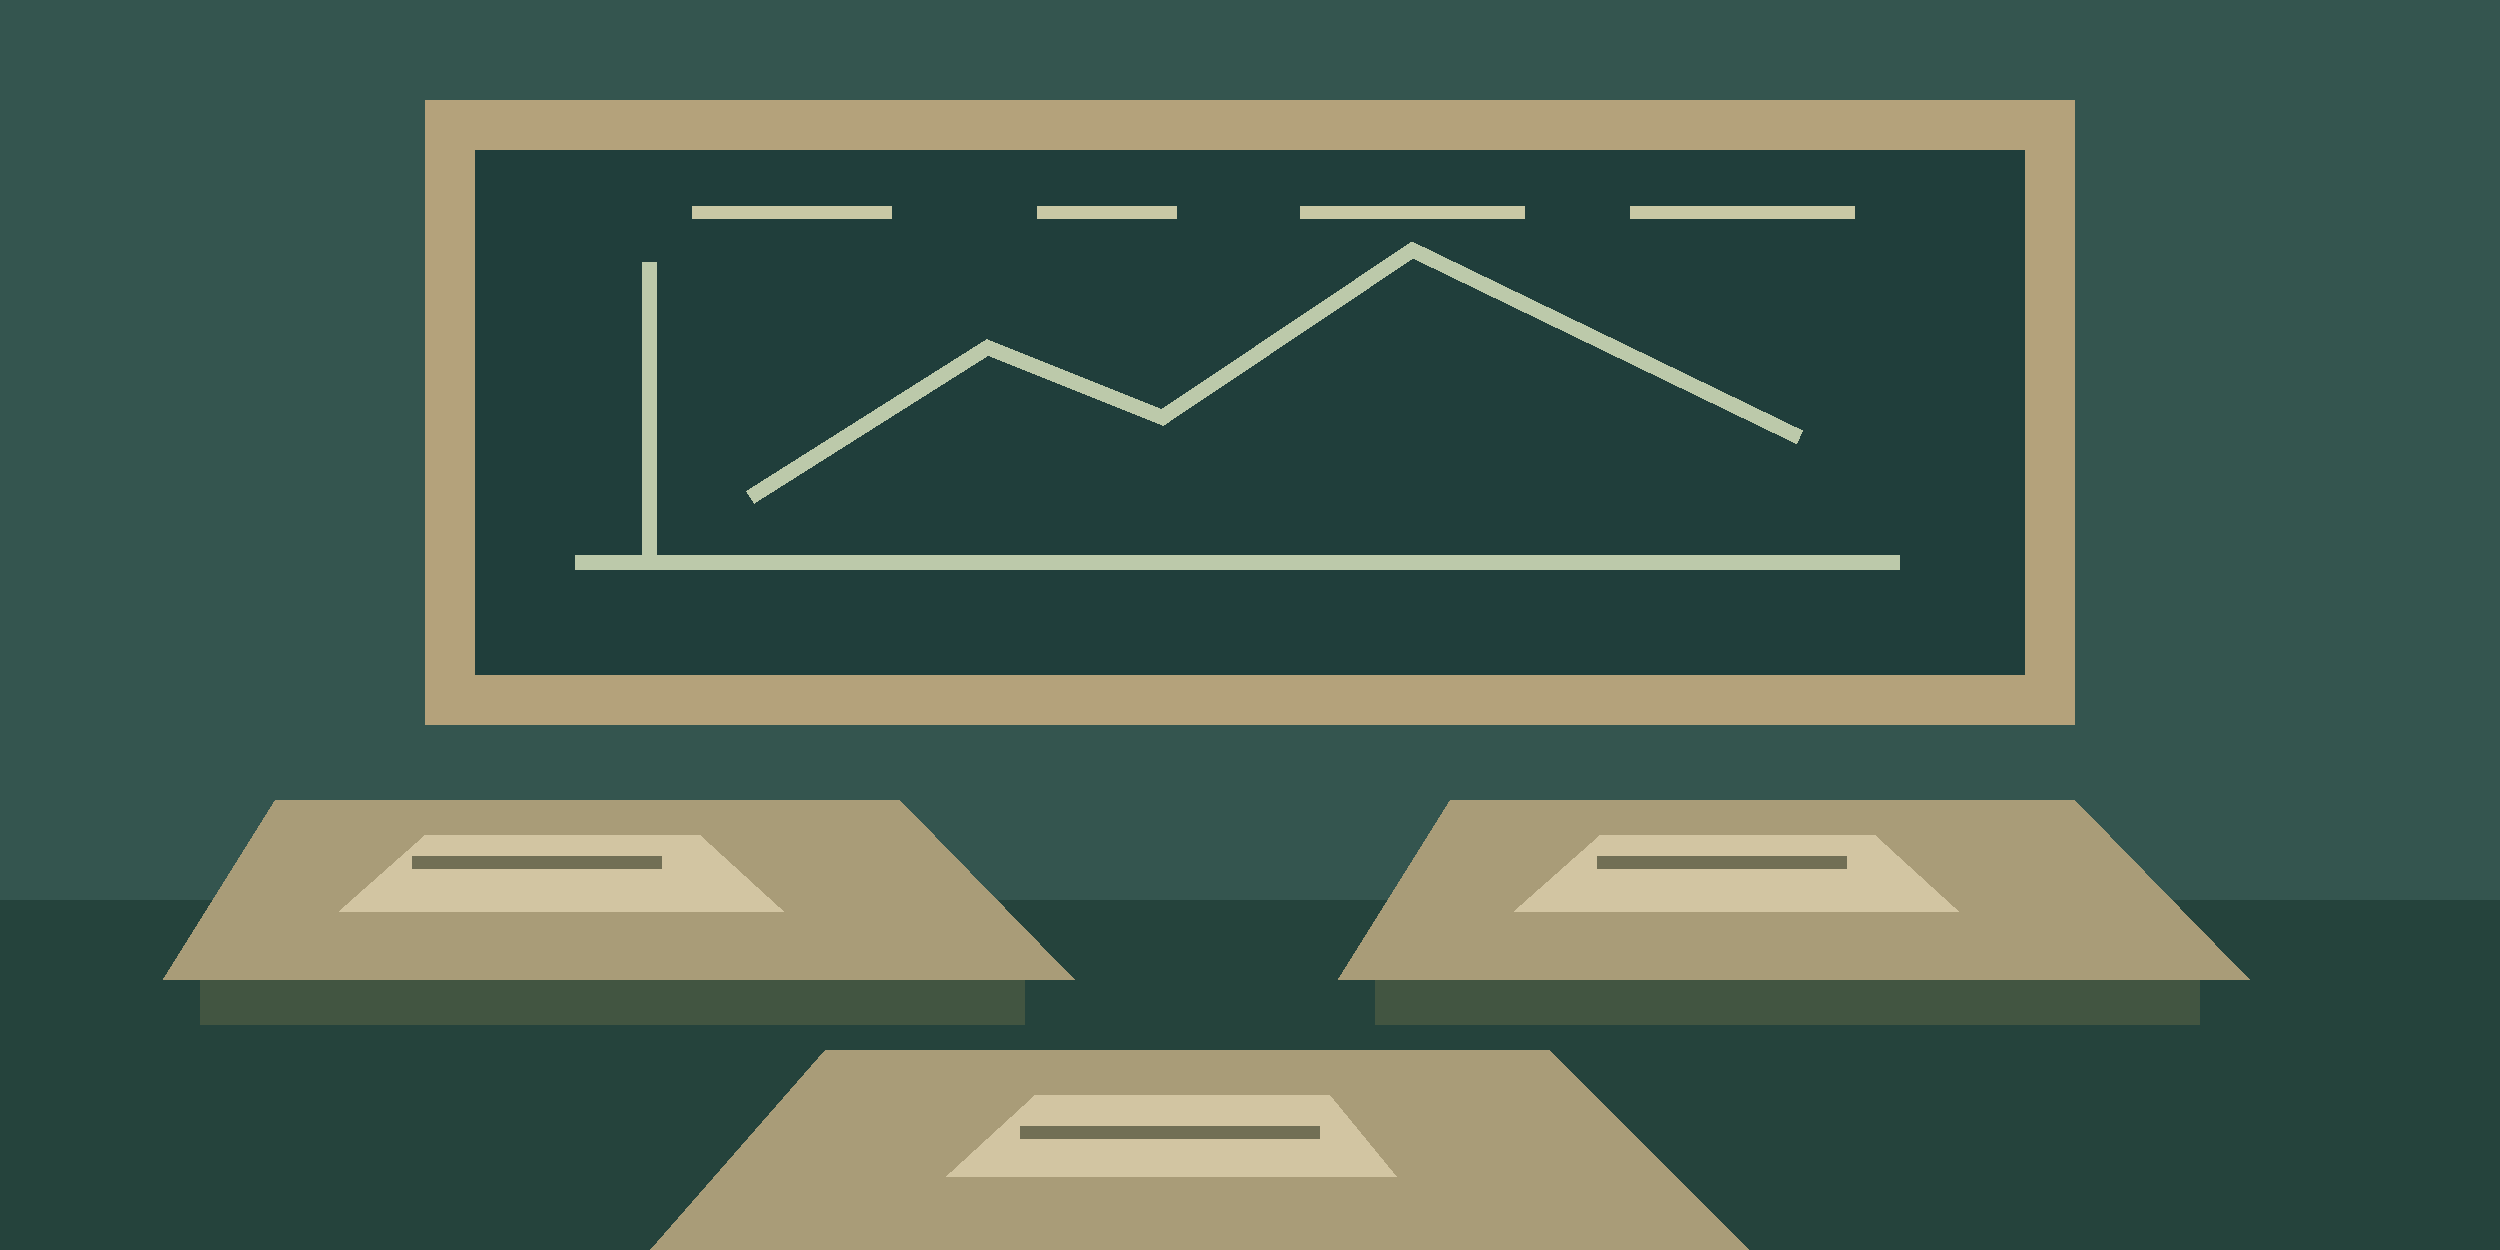
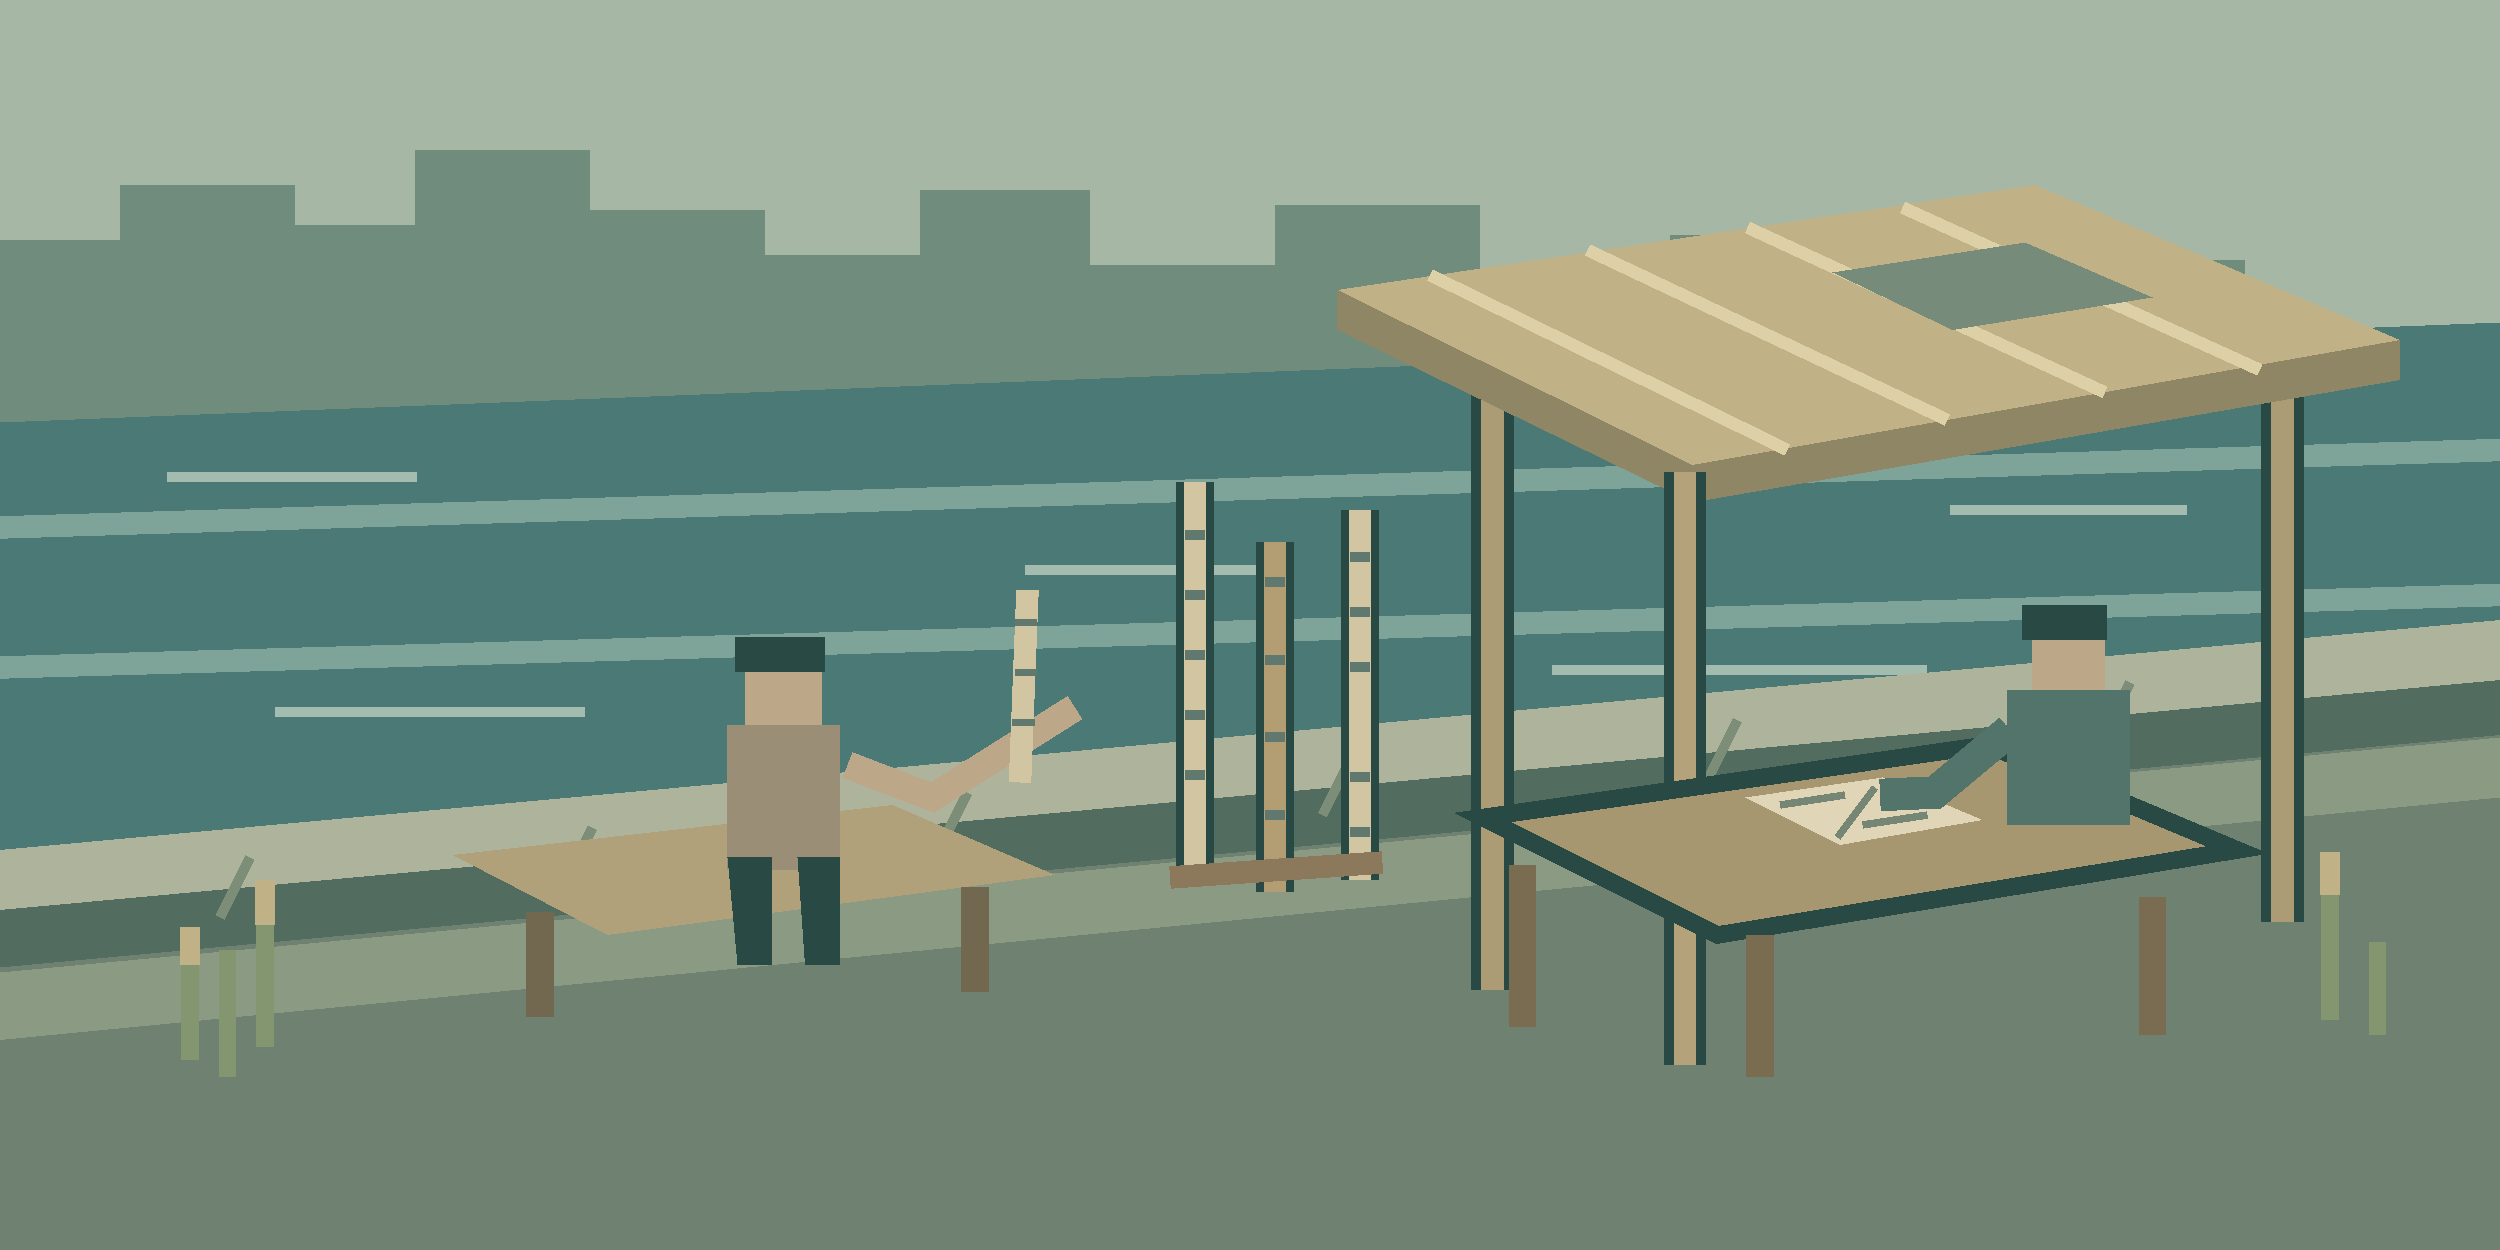
<svg xmlns="http://www.w3.org/2000/svg" width="1000" height="500" viewBox="0 0 1000 500" shape-rendering="crispEdges">
-   <rect width="1000" height="500" fill="#183638" />
-   <path fill="#34554f" d="M0 0h1000v360H0z" />
-   <path fill="#b4a27b" d="M170 40h660v250H170z" />
-   <path fill="#203e3b" d="M190 60h620v210H190z" />
-   <path fill="none" stroke="#bcc9aa" stroke-width="6" d="M230 225h530M260 225v-120M300 199l95-60 70 28 100-67 155 75" />
-   <path stroke="#c9c8a5" stroke-width="5" d="M277 85h80M415 85h56M520 85h90M652 85h90" />
-   <path fill="#25433c" d="M0 360h1000v140H0z" />
-   <path fill="#a99c78" d="M110 320h250l70 72H65zM580 320h250l70 72H535zM330 420h290l80 80H260z" />
-   <path fill="#d2c5a2" d="M170 334h110l34 31H135zM640 334h110l34 31H605zM414 438h118l27 33H378z" />
-   <path stroke="#716f55" stroke-width="5" d="M165 345h100M639 345h100M408 453h120" />
-   <path fill="#425541" d="M80 392h330v18H80zM550 392h330v18H550z" />
+   <rect width="1000" height="500" fill="#A6B8A5" />
+   <path d="M0 96h48V74h70V90h48V60h70V84h70v18h62V76h68v30h74V82h82v30h76V94h76v30h80v-20h74v28h102v106H0Z" fill="#708C7D" />
+   <path d="M0 169l1000-40v201L0 346Z" fill="#4B7975" />
+   <path d="M0 211l1000-31M0 267l1000-29" fill="none" stroke="#7EA399" stroke-width="9" />
+   <path d="M67 191h100M410 228h105M780 204h95M110 285h124M621 268h150" stroke="#A4BBB0" stroke-width="4" />
+   <path d="M0 349l1000-91v242H0Z" fill="#6F8170" />
+   <path d="M0 340l1000-92v25L0 367Z" fill="#ADB49B" />
+   <path d="M0 364l1000-92v22L0 387Z" fill="#526D60" />
+   <path d="M0 389l1000-94v24L0 416Z" fill="#8B9A82" />
+   <path d="M88 367l12-24M225 355l12-24M375 341l12-24M529 326l12-24M683 312l12-24M840 297l12-24" stroke="#7C8E78" stroke-width="4" />
+   <g id="open-shade">
+     <path d="M597 156v240M913 132v237" stroke="#294944" stroke-width="17" />
+     <path d="M597 156v240M913 132v237" stroke="#AC9C75" stroke-width="9" />
+     <path d="M535 116l279-42 146 62-283 50Z" fill="#C0B186" />
+     <path d="M535 116l142 70v15l-142-69ZM677 186l283-50v16l-283 49Z" fill="#8F8665" />
+     <path d="M572 110l143 70M635 100l144 68M699 91l143 66M761 83l143 65" stroke="#DDD0A7" stroke-width="5" />
+     <path d="M733 109l77-12 51 22-80 13Z" fill="#768B79" />
+     <path d="M674 189v237" stroke="#294944" stroke-width="17" />
+     <path d="M674 189v237" stroke="#B4A27B" stroke-width="9" />
+   </g>
+   <path d="M593 327l202-29 100 42-208 34Z" fill="#A69771" stroke="#294944" stroke-width="7" />
+   <path d="M609 346v65M861 359v55M704 374v57" stroke="#796C50" stroke-width="11" />
+   <path d="M698 319l55-8 40 17-57 10Z" fill="#E0D6B7" />
+   <path d="M750 315l-15 20M712 322l26-4M745 330l26-4" stroke="#768675" stroke-width="3" />
+   <path d="M478 193v159M510 217v140M544 204v148" stroke="#294944" stroke-width="15" />
+   <path d="M478 193v159M544 204v148" stroke="#D2C5A2" stroke-width="9" />
+   <path d="M510 217v140" stroke="#B39E73" stroke-width="9" />
+   <path d="M474 214h8M474 238h8M474 262h8M474 286h8M474 310h8M506 233h8M506 264h8M506 295h8M506 326h8M540 223h8M540 245h8M540 267h8M540 311h8M540 333h8" stroke="#60786D" stroke-width="4" />
+   <path d="M468 351l85-6" stroke="#8C795B" stroke-width="9" />
+   <path d="M181 342l176-20 65 28-179 24Z" fill="#B1A17B" />
+   <path d="M216 365v42M390 355v42" stroke="#71684F" stroke-width="11" />
+   <g id="learners">
+     <path d="M298 260h31v34h-31Z" fill="#BCA888" />
+     <path d="M294 255h36v14h-36Z" fill="#294944" />
+     <path d="M291 290h45v58h-45Z" fill="#9A8F76" />
+     <path d="M291 343h18v43h-14ZM319 343h17v43h-14Z" fill="#294944" />
+     <path d="M339 306l34 13 57-36" fill="none" stroke="#BCA888" stroke-width="11" />
+     <path d="M411 236l-3 77" stroke="#D2C5A2" stroke-width="9" />
+     <path d="M406 249h9M406 269h9M405 289h9" stroke="#60786D" stroke-width="3" />
+     <path d="M813 248h29v31h-29Z" fill="#BCA888" />
+     <path d="M809 242h34v14h-34Z" fill="#294944" />
+     <path d="M803 276h49v54h-49Z" fill="#52746B" />
+     <path d="M804 292l-30 25-22 1" fill="none" stroke="#52746B" stroke-width="13" />
+   </g>
+   <path d="M91 431v-51M76 424v-38M106 419v-49M932 408v-50M951 414v-37" stroke="#83966F" stroke-width="7" />
+   <path d="M76 386v-15M106 370v-18M932 358v-17" stroke="#C0B186" stroke-width="8" />
</svg>
